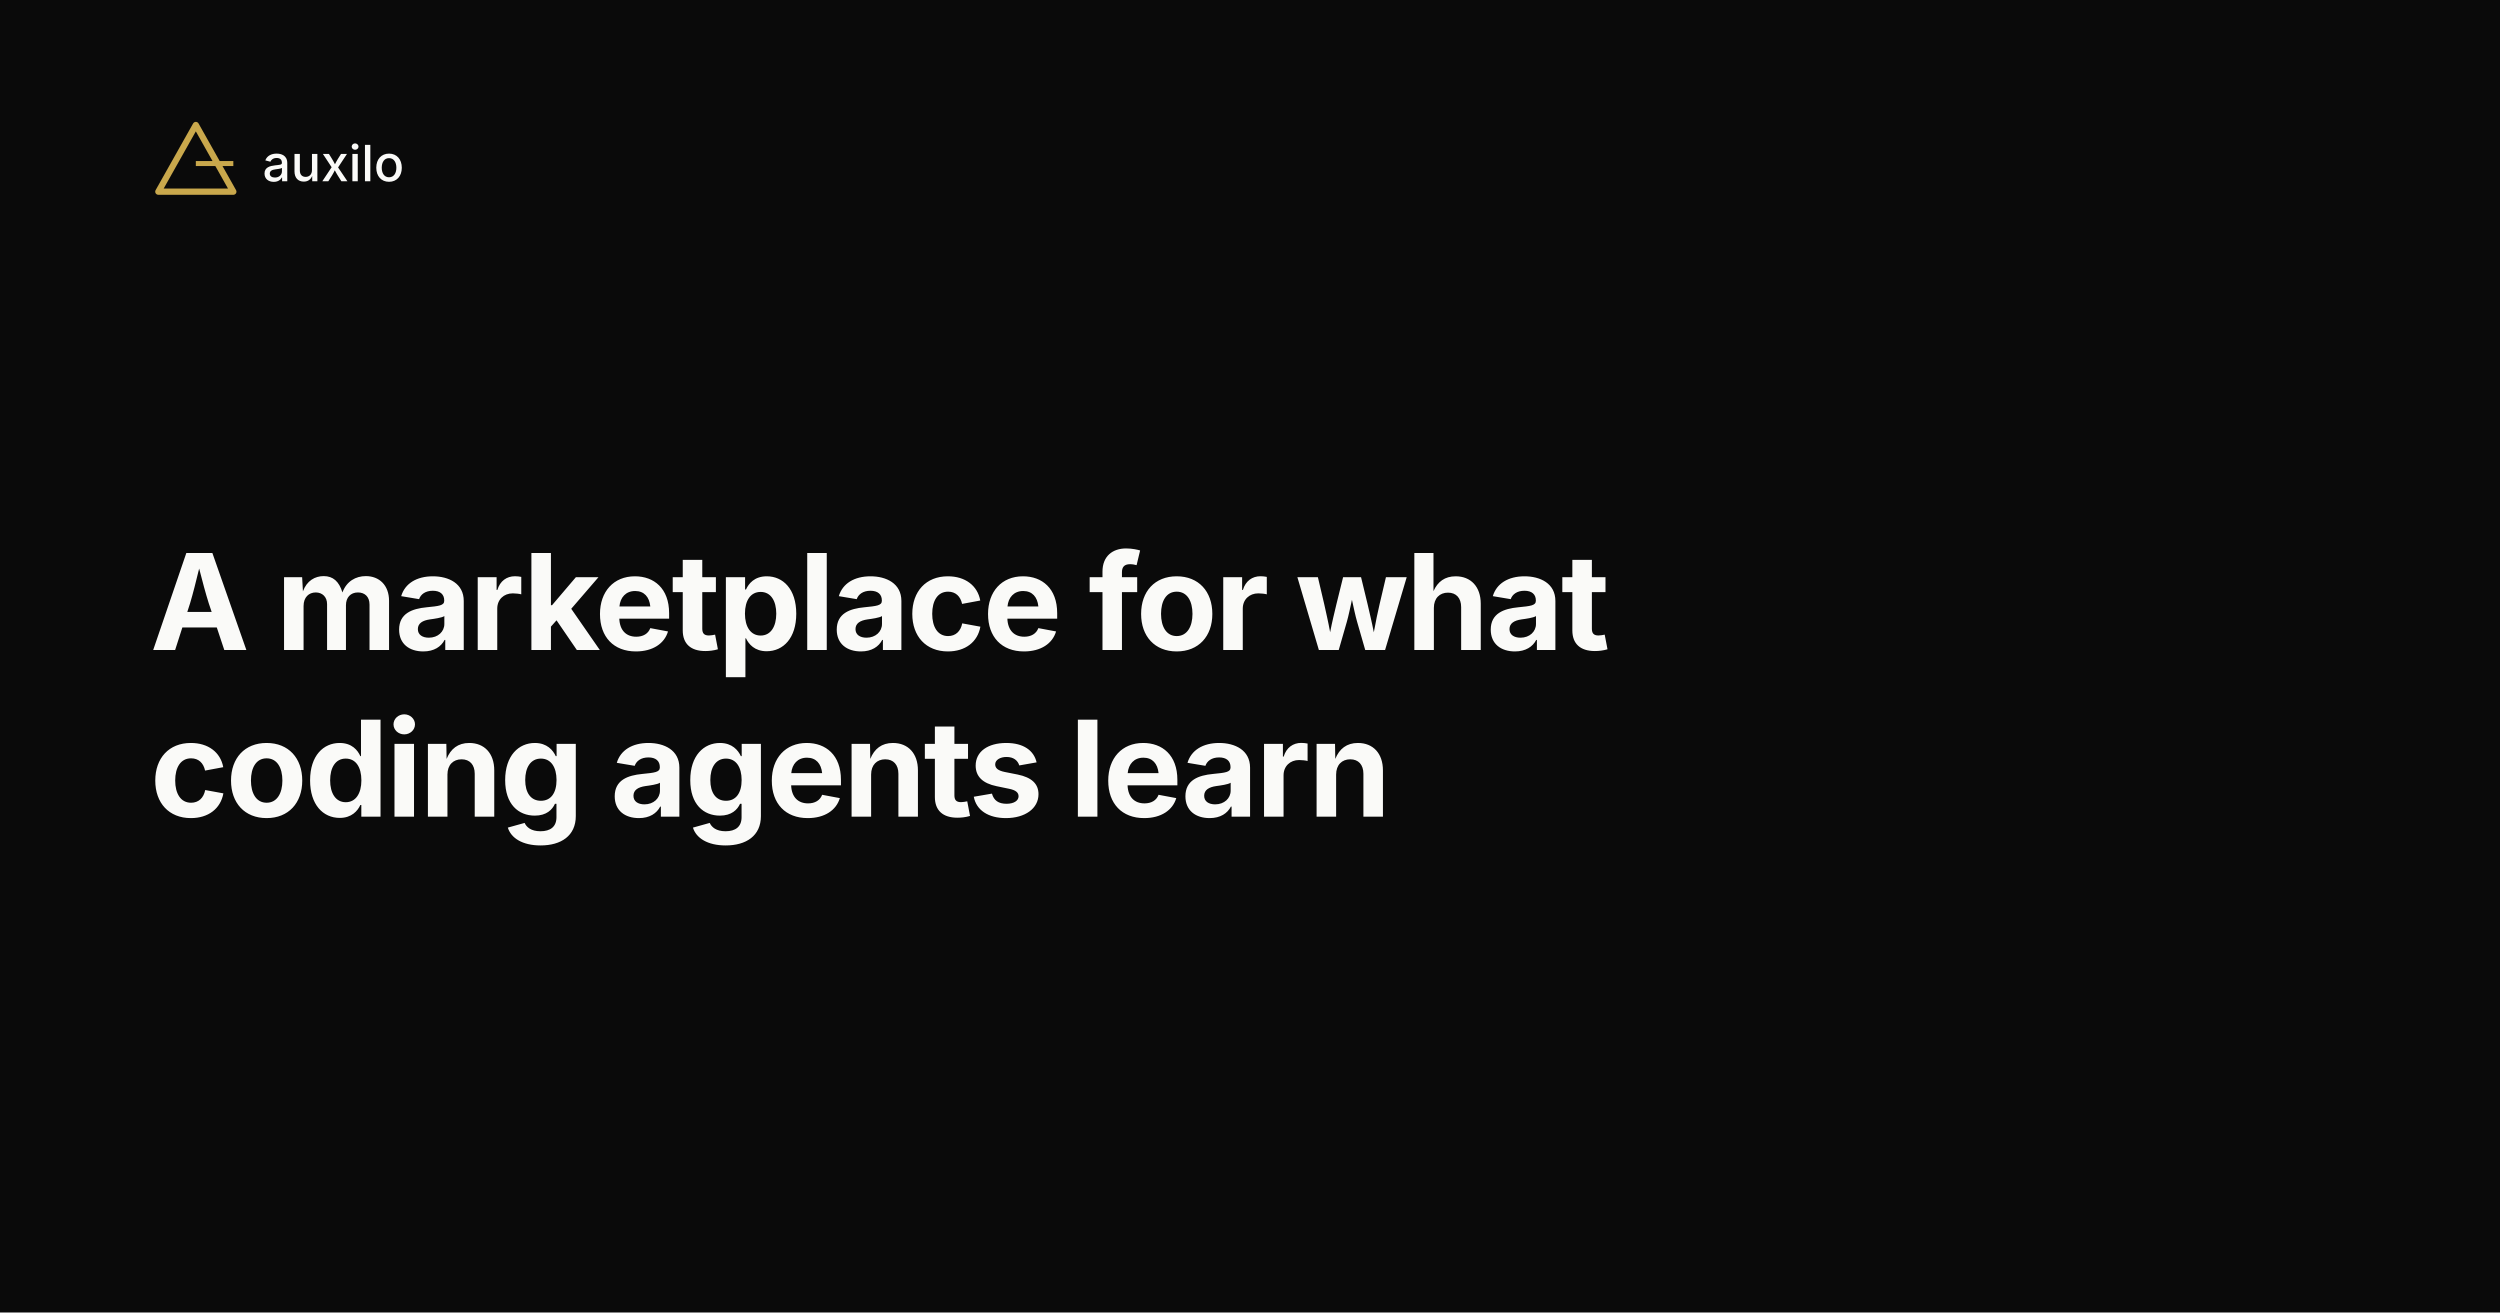
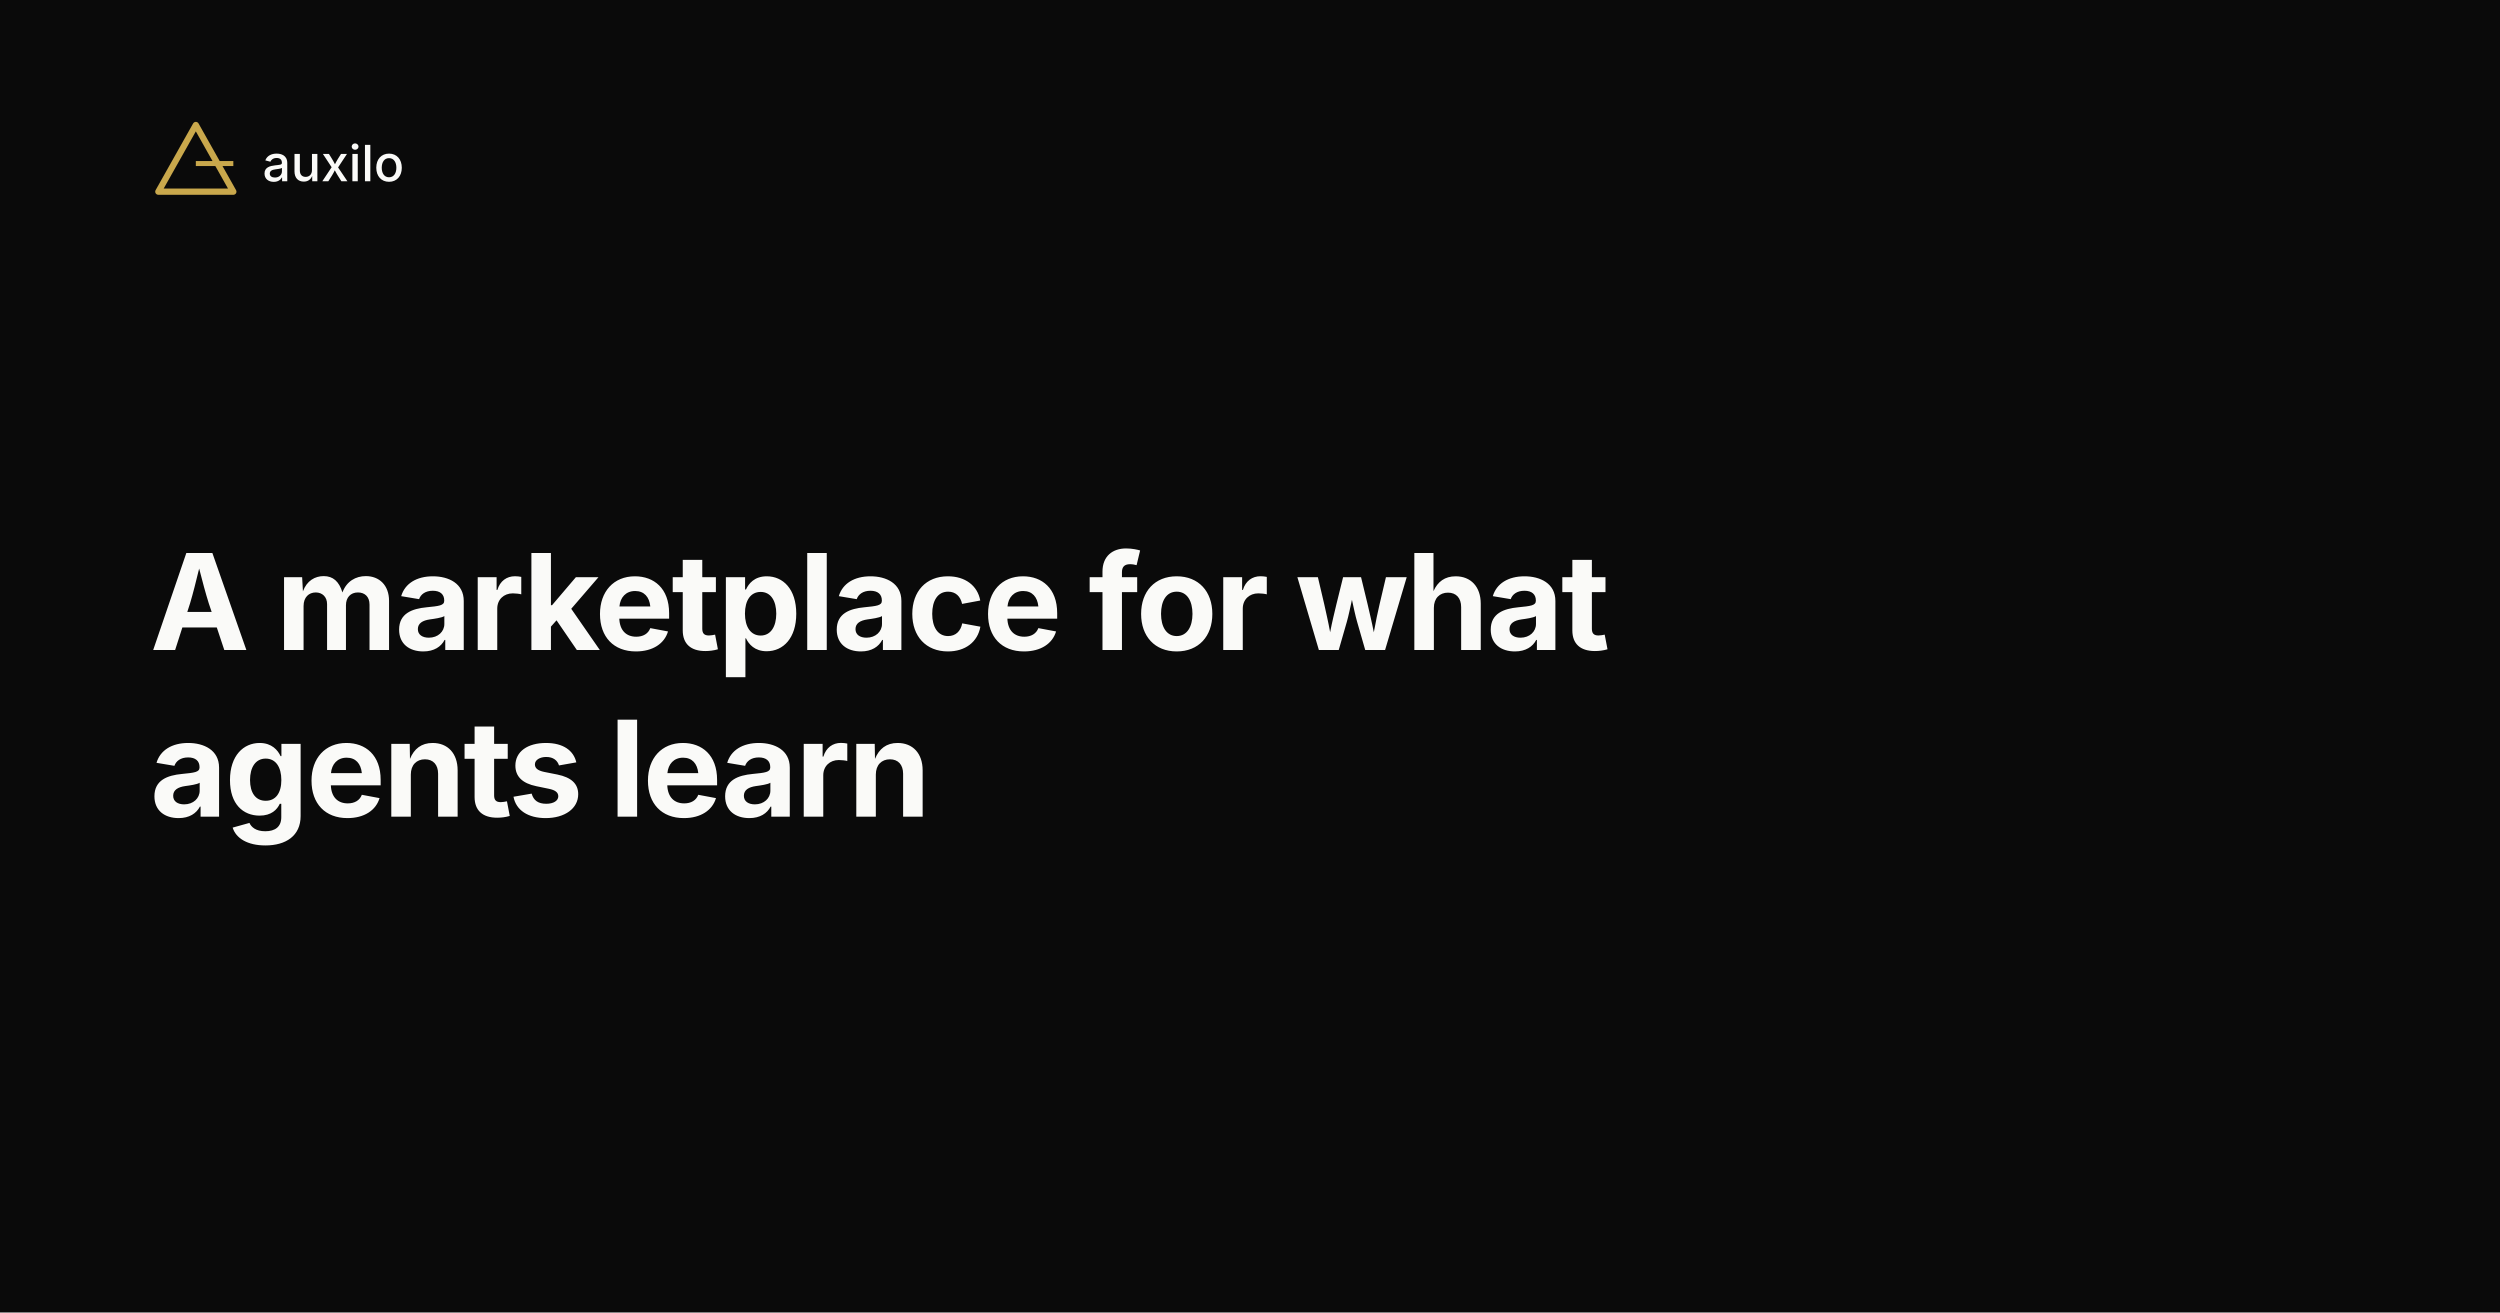
<svg xmlns="http://www.w3.org/2000/svg" width="1200" height="630" viewBox="0 0 1200 630">
  <rect width="1200" height="630" fill="#0A0A0A" />
  <g transform="translate(72,56)">
    <polygon points="22,4 40,36 4,36" fill="none" stroke="#C9A84C" stroke-width="3" stroke-linejoin="round" />
    <line x1="22" y1="22.5" x2="40" y2="22.5" stroke="#C9A84C" stroke-width="2.4" />
    <text x="54" y="31" font-family="Inter, Helvetica, Arial, sans-serif" font-weight="500" font-size="24" fill="#FAFAF8" letter-spacing="-0.01">auxilo</text>
  </g>
  <text x="72" y="312" font-family="Inter, Helvetica, Arial, sans-serif" font-weight="700" font-size="64" fill="#FAFAF8" letter-spacing="-1.3">A marketplace for what</text>
-   <text x="72" y="392" font-family="Inter, Helvetica, Arial, sans-serif" font-weight="700" font-size="64" fill="#FAFAF8" letter-spacing="-1.3">coding agents learn</text>
+   <text x="72" y="392" font-family="Inter, Helvetica, Arial, sans-serif" font-weight="700" font-size="64" fill="#FAFAF8" letter-spacing="-1.3">agents learn</text>
  <text x="72" y="482" font-family="JetBrains Mono, Menlo, Consolas, monospace" font-weight="400" font-size="27" fill="#C9A84C" />
</svg>
